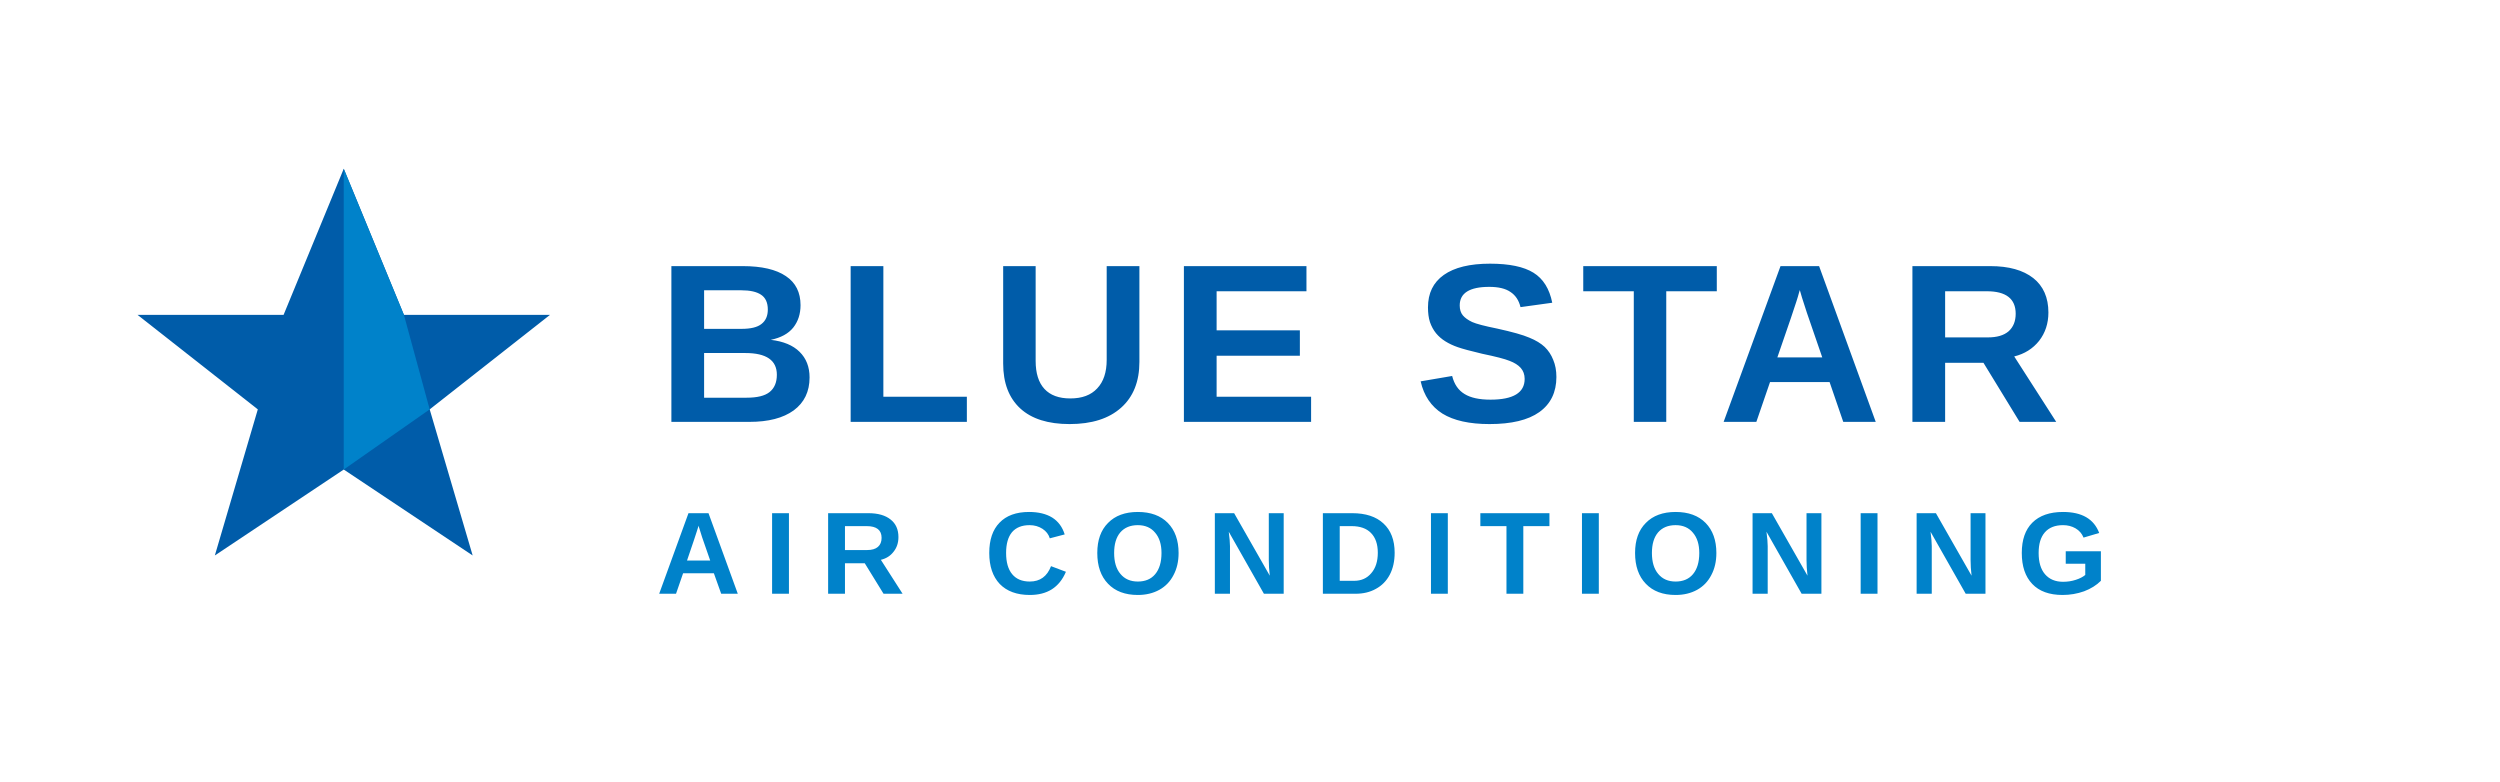
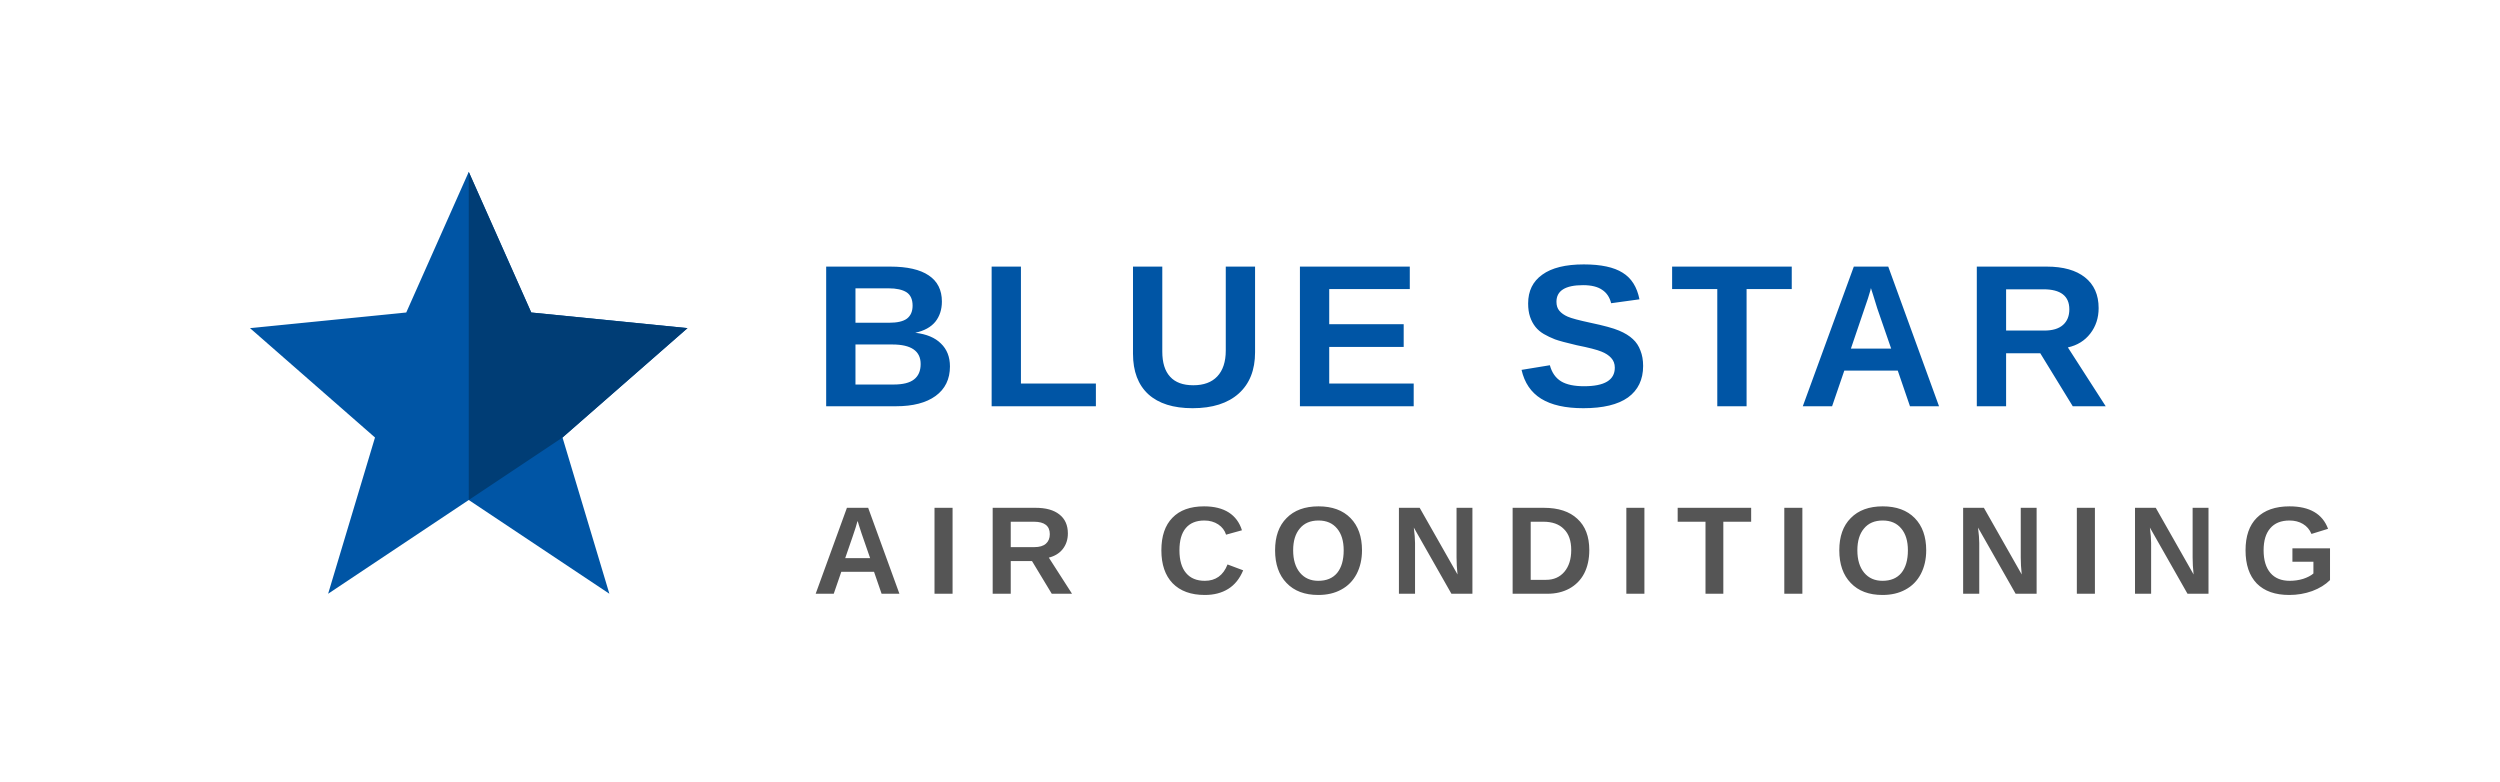
<svg xmlns="http://www.w3.org/2000/svg" viewBox="0 0 160 50" width="160" height="50">
-   <g transform="translate(6, 6)">
-     <g transform="translate(16, 18) scale(1.1)">
-       <polygon points="0,-12 3.5,-3.5 12,-3.5 5,2 7.5,10.5 0,5.5 -7.5,10.5 -5,2 -12,-3.5 -3.5,-3.5" fill="#005CA9" />
-       <polygon points="0,-12 3.5,-3.5 5,2 0,5.5" fill="#0082CA" />
+   <g transform="translate(10, 5)">
+     <g transform="translate(6, 6)">
+       <polygon points="14,0 18,9 28,10 20,17 23,27 14,21 5,27 8,17 0,10 10,9" fill="#0055A5" />
+       <polygon points="14,0 18,9 28,10 20,17 14,21" fill="#003D75" />
    </g>
-     <text x="36" y="21" font-family="'Arial Black', Arial, sans-serif" font-size="14.5" font-weight="900" fill="#005CA9" letter-spacing="1px">BLUE STAR</text>
-     <text x="36" y="32" font-family="'Helvetica Neue', Arial, sans-serif" font-size="7.5" font-weight="800" fill="#0082CA" letter-spacing="1.5px">AIR CONDITIONING</text>
+     <text x="42" y="21" font-family="'Arial Black', 'Helvetica Neue', Arial, sans-serif" font-size="13" font-weight="900" fill="#0055A5" letter-spacing="1.2px">BLUE STAR</text>
+     <text x="42" y="33" font-family="Arial, sans-serif" font-size="8" font-weight="700" fill="#555555" letter-spacing="1.5px">AIR CONDITIONING</text>
  </g>
</svg>
